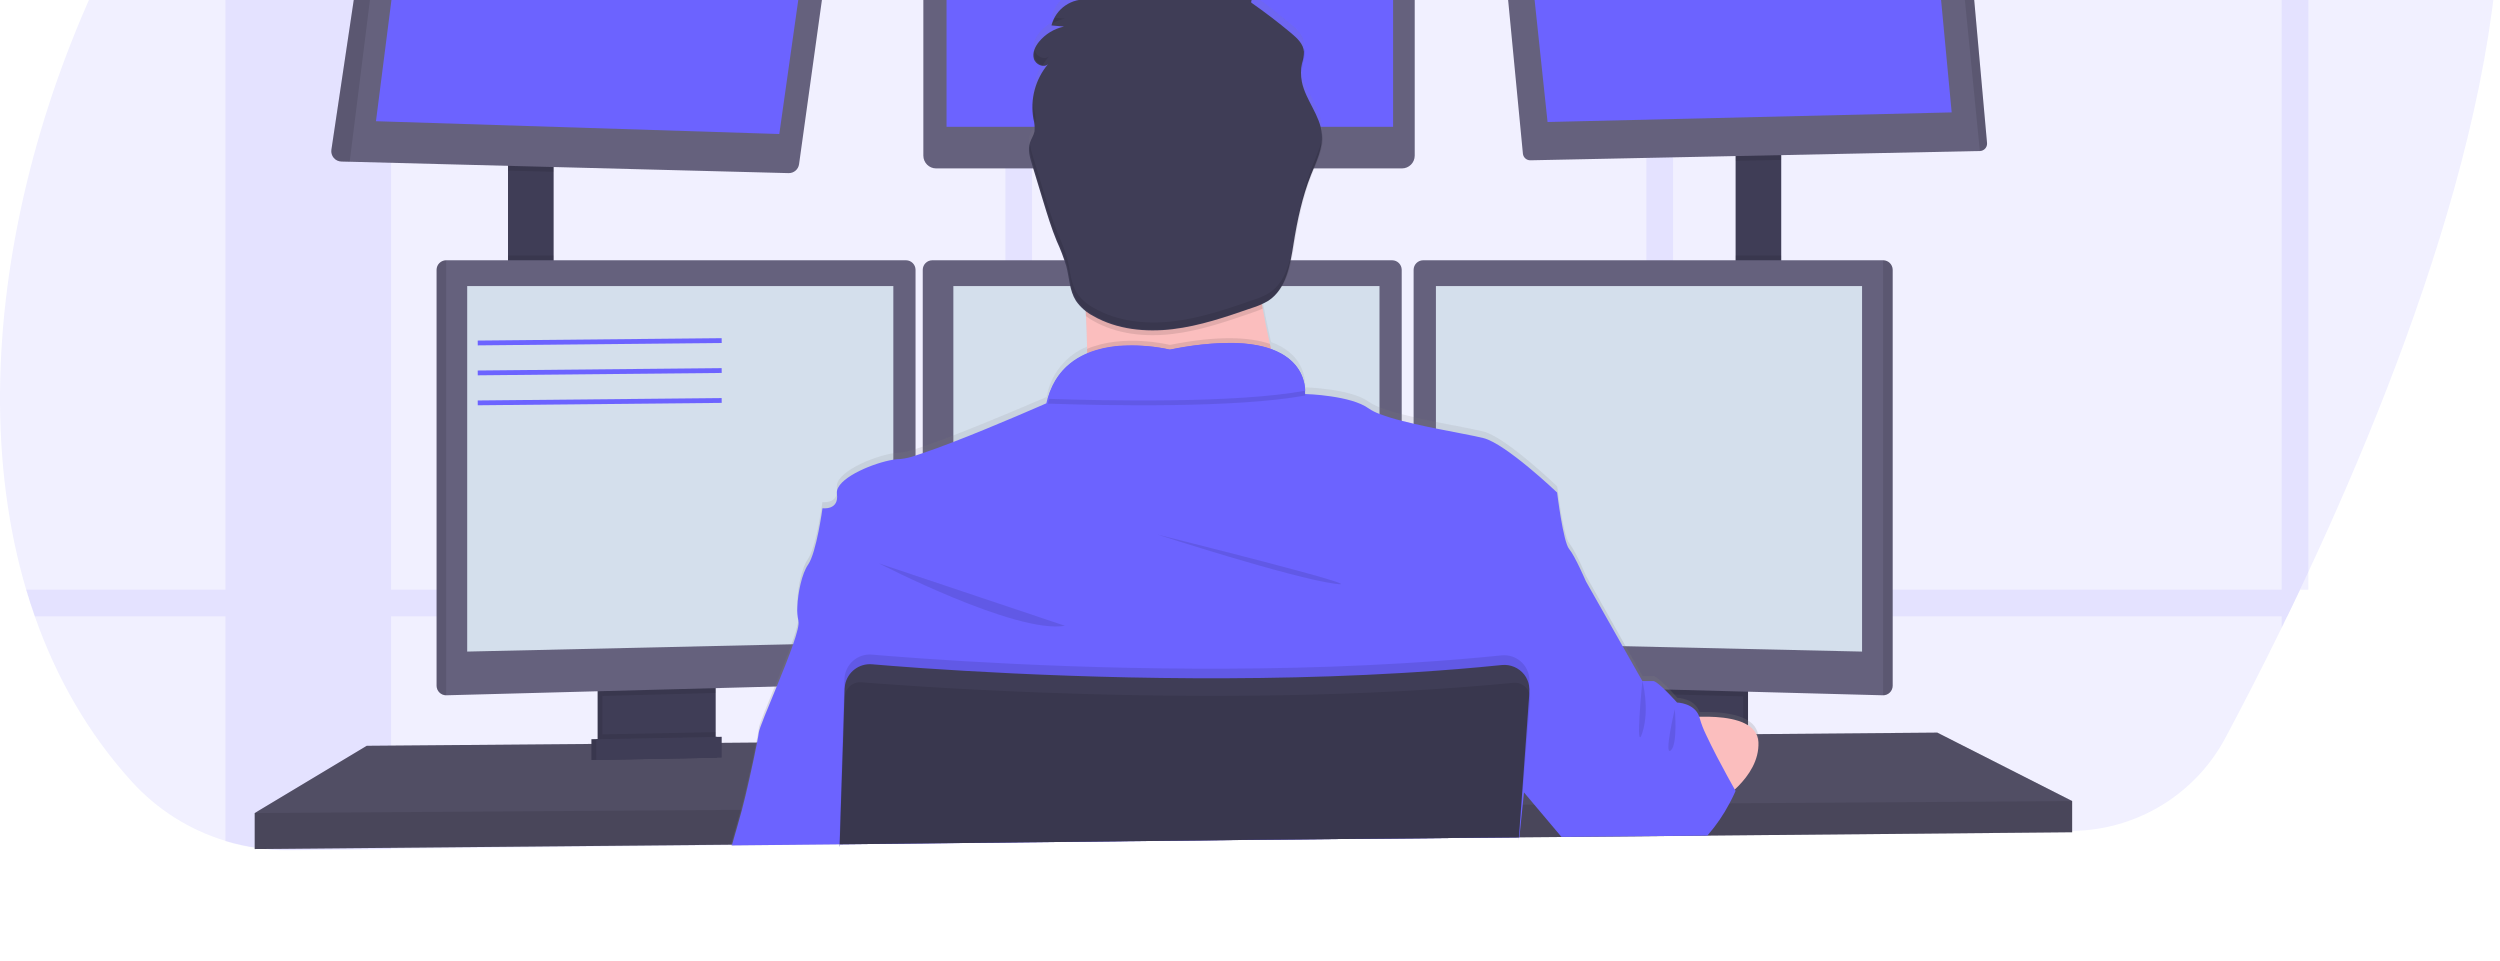
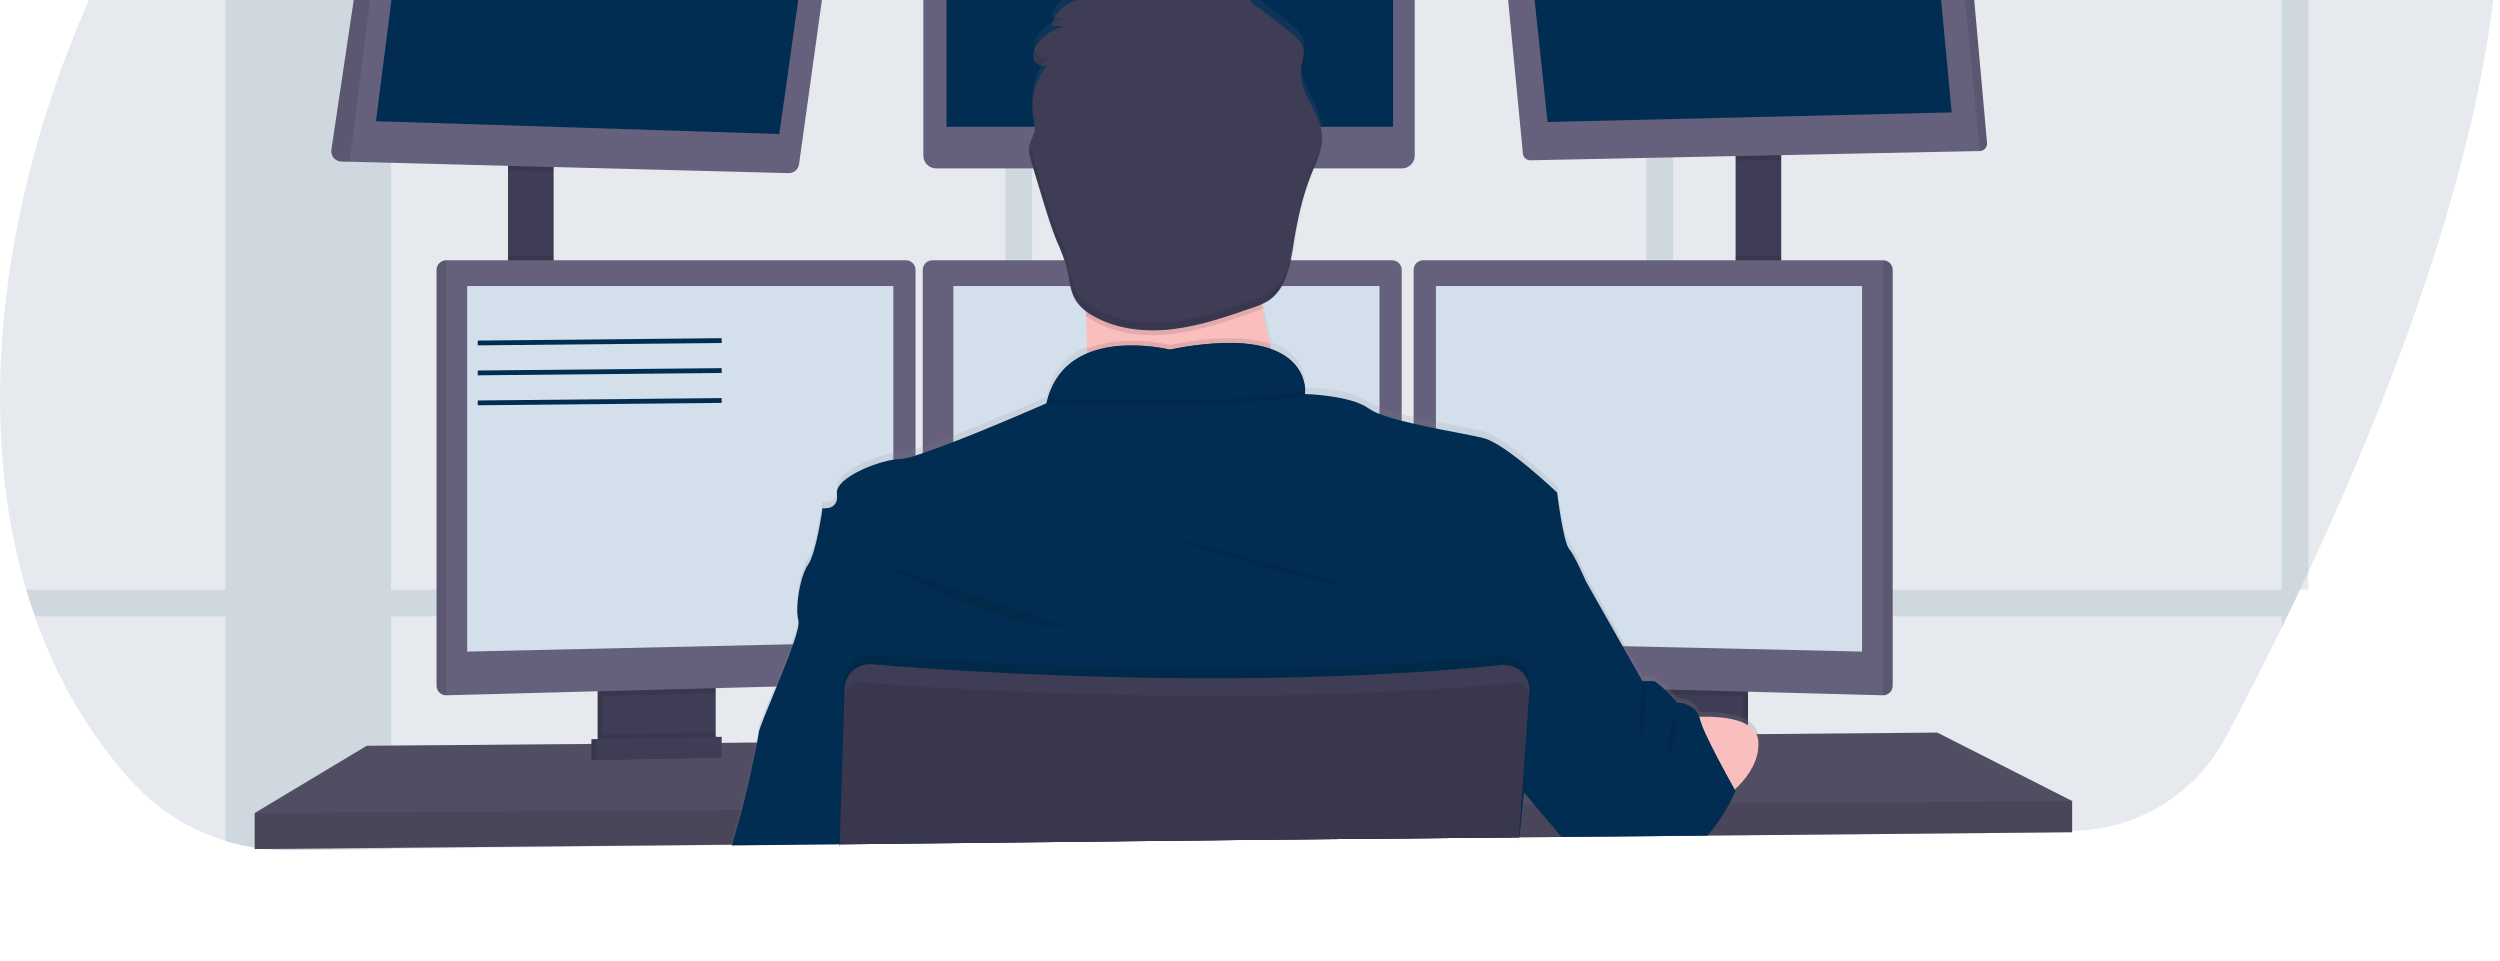
<svg xmlns="http://www.w3.org/2000/svg" id="59725d3d-bdd8-4af0-9b66-49b8d09410bc" data-name="Layer 1" width="1041.32" height="400.17" viewBox="0 200 1041.32 400.17">
  <defs>
    <linearGradient id="dff037aa-d578-4bab-81e7-399360663117" x1="597.75" y1="725.44" x2="597.75" y2="347.69" gradientUnits="userSpaceOnUse">
      <stop offset="0" stop-color="gray" stop-opacity="0.25" />
      <stop offset="0.54" stop-color="gray" stop-opacity="0.12" />
      <stop offset="1" stop-color="gray" stop-opacity="0.1" />
    </linearGradient>
  </defs>
-   <path d="M1040.82,611.12q-1.74,3.75-3.47,7.4-2.7,5.67-5.33,11.12c-.78,1.61-1.56,3.19-2.32,4.77-8.6,17.57-16.63,33.11-23.45,45.89A73.21,73.21,0,0,1,942.44,719l-151.65,1.65h-1.6l-13,.14-11.12.12-34.1.37-1.38,0-17.36.19h-.53l-107,1.16-95.51,1-11.11.12-69,.75H429l-44.75.48h-.48l-141.5,1.53-42.33.46a88.07,88.07,0,0,1-26.67-3.82,86.39,86.39,0,0,1-39.09-24.75C116,678.37,102.75,655,93.85,629.64q-1.93-5.49-3.6-11.12C59.44,514.37,97,380,164.6,290.08q4.25-5.64,8.64-11l.07-.08c20.79-25.52,44.1-46.84,68.93-62,44-26.91,92.75-34.49,140.7-11.9,40.57,19.12,78.45,28.11,115.17,30.55,3.71.24,7.42.42,11.11.53,84.23,2.65,163.17-27.7,255.87-47.29,3.69-.78,7.39-1.55,11.12-2.28,66.13-13.16,139.49-20.1,226.73-5.51a189.09,189.09,0,0,1,26.76,6.4q5.77,1.86,11.12,4c41.64,16.94,64.35,48.24,74,87.46q1.37,5.46,2.37,11.11C1134.3,384.41,1084.19,518.23,1040.82,611.12Z" transform="translate(-79.34 -172.91)" fill="#6c63ff" opacity="0.1" />
+   <path d="M1040.82,611.12q-1.74,3.75-3.47,7.4-2.7,5.67-5.33,11.12c-.78,1.61-1.56,3.19-2.32,4.77-8.6,17.57-16.63,33.11-23.45,45.89A73.21,73.21,0,0,1,942.44,719l-151.65,1.65h-1.6l-13,.14-11.12.12-34.1.37-1.38,0-17.36.19h-.53l-107,1.16-95.51,1-11.11.12-69,.75H429l-44.75.48h-.48l-141.5,1.53-42.33.46a88.07,88.07,0,0,1-26.67-3.82,86.39,86.39,0,0,1-39.09-24.75C116,678.37,102.75,655,93.85,629.64q-1.93-5.49-3.6-11.12C59.44,514.37,97,380,164.6,290.08q4.25-5.64,8.64-11l.07-.08c20.79-25.52,44.1-46.84,68.93-62,44-26.91,92.75-34.49,140.7-11.9,40.57,19.12,78.45,28.11,115.17,30.55,3.71.24,7.42.42,11.11.53,84.23,2.65,163.17-27.7,255.87-47.29,3.69-.78,7.39-1.55,11.12-2.28,66.13-13.16,139.49-20.1,226.73-5.51a189.09,189.09,0,0,1,26.76,6.4q5.77,1.86,11.12,4c41.64,16.94,64.35,48.24,74,87.46q1.37,5.46,2.37,11.11C1134.3,384.41,1084.19,518.23,1040.82,611.12Z" transform="translate(-79.34 -172.91)" fill="#012D52" opacity="0.1" />
  <g opacity="0.1">
-     <path d="M242.24,217V726.62l-42.33.46a88.07,88.07,0,0,1-26.67-3.82V279h.07C194.1,253.45,217.41,232.13,242.24,217Z" transform="translate(-79.34 -172.91)" fill="#6c63ff" />
-     <path d="M1117.24,290.08H164.6q4.25-5.64,8.64-11V279h941.63Q1116.24,284.43,1117.24,290.08Z" transform="translate(-79.34 -172.91)" fill="#6c63ff" />
-     <path d="M1040.82,191.51v427h-3.47q-2.7,5.67-5.33,11.12c-.78,1.61-1.56,3.19-2.32,4.77V187.47Q1035.47,189.33,1040.82,191.51Z" transform="translate(-79.34 -172.91)" fill="#6c63ff" />
-     <path d="M776.21,186.58V720.83l-11.12.12V188.86C768.78,188.08,772.48,187.31,776.21,186.58Z" transform="translate(-79.34 -172.91)" fill="#6c63ff" />
-     <path d="M509.22,236.15V723.73l-11.11.12V235.62C501.82,235.86,505.53,236,509.22,236.15Z" transform="translate(-79.34 -172.91)" fill="#6c63ff" />
-     <path d="M1037.35,618.52q-2.7,5.67-5.33,11.12H93.85q-1.93-5.49-3.6-11.12Z" transform="translate(-79.34 -172.91)" fill="#6c63ff" />
+     <path d="M242.24,217V726.62l-42.33.46a88.07,88.07,0,0,1-26.67-3.82V279h.07C194.1,253.45,217.41,232.13,242.24,217Z" transform="translate(-79.34 -172.91)" fill="#012D52" />
+     <path d="M1117.24,290.08H164.6q4.25-5.64,8.64-11V279h941.63Q1116.24,284.43,1117.24,290.08Z" transform="translate(-79.34 -172.91)" fill="#012D52" />
+     <path d="M1040.82,191.51v427h-3.47q-2.7,5.67-5.33,11.12c-.78,1.61-1.56,3.19-2.32,4.77V187.47Q1035.47,189.33,1040.82,191.51Z" transform="translate(-79.34 -172.91)" fill="#012D52" />
+     <path d="M776.21,186.58V720.83l-11.12.12V188.86C768.78,188.08,772.48,187.31,776.21,186.58Z" transform="translate(-79.34 -172.91)" fill="#012D52" />
+     <path d="M509.22,236.15V723.73l-11.11.12V235.62C501.82,235.86,505.53,236,509.22,236.15Z" transform="translate(-79.34 -172.91)" fill="#012D52" />
+     <path d="M1037.35,618.52q-2.7,5.67-5.33,11.12H93.85q-1.93-5.49-3.6-11.12Z" transform="translate(-79.34 -172.91)" fill="#012D52" />
  </g>
  <rect x="211.6" y="265.83" width="19" height="57.66" fill="#3f3d56" />
  <rect x="722.93" y="262.83" width="19" height="61" fill="#3f3d56" />
  <polygon points="863.1 533.65 863.1 546.65 711.18 548.05 709.56 548.08 651.82 548.61 650.44 548.63 632.89 548.78 632.37 548.78 525.39 549.77 349.78 551.4 349.63 551.4 304.98 551.82 304.5 551.83 106.1 553.65 106.1 538.65 152.75 510.65 246.35 509.87 248.35 509.86 249.01 509.85 251.01 509.82 295.95 509.45 297.96 509.44 298.6 509.43 300.6 509.42 315.01 509.3 315.39 509.29 350.94 508.99 351.23 508.99 628.63 506.65 635.42 506.6 636.1 506.6 641.28 506.55 678.93 506.24 680.93 506.21 682.78 506.19 683.74 506.19 695.45 506.1 697.77 506.07 700.88 506.05 710.63 505.96 726.1 505.83 728.1 505.81 731.58 505.79 732.23 505.79 806.94 505.15 863.1 533.65" fill="#65617d" />
  <polygon points="863.1 533.65 863.1 546.65 711.18 548.05 709.56 548.08 651.82 548.61 650.44 548.63 632.89 548.78 632.37 548.78 525.39 549.77 349.78 551.4 349.63 551.4 304.98 551.82 304.5 551.83 106.1 553.65 106.1 538.65 152.75 510.65 246.35 509.87 248.35 509.86 249.01 509.85 251.01 509.82 295.95 509.45 297.96 509.44 298.6 509.43 300.6 509.42 315.01 509.3 315.39 509.29 350.94 508.99 351.23 508.99 628.63 506.65 635.42 506.6 636.1 506.6 641.28 506.55 678.93 506.24 680.93 506.21 682.78 506.19 683.74 506.19 695.45 506.1 697.77 506.07 700.88 506.05 710.63 505.96 726.1 505.83 728.1 505.81 731.58 505.79 732.23 505.79 806.94 505.15 863.1 533.65" opacity="0.2" />
  <path d="M375.44,656.57v24.49a6.13,6.13,0,0,1-3.5,5.54,6,6,0,0,1-2.5.6l-34.9.74a6,6,0,0,1-2.7-.57,6.12,6.12,0,0,1-3.57-5.57V656.57Z" transform="translate(-79.34 -172.91)" fill="#3f3d56" />
  <path d="M375.44,656.57v24.49a6.13,6.13,0,0,1-3.5,5.54,6,6,0,0,1-2.5.6l-34.9.74a6,6,0,0,1-2.7-.57,6.12,6.12,0,0,1-3.57-5.57V656.57Z" transform="translate(-79.34 -172.91)" opacity="0.1" />
  <path d="M377.44,656.57v24.49a6.13,6.13,0,0,1-3.5,5.54,6,6,0,0,1-2.5.6l-34.9.74a6,6,0,0,1-2.7-.57,6.12,6.12,0,0,1-3.57-5.57V656.57Z" transform="translate(-79.34 -172.91)" fill="#3f3d56" />
  <rect x="680.93" y="483.66" width="47.17" height="31.5" fill="#3f3d56" />
  <rect x="680.93" y="483.66" width="47.17" height="31.5" opacity="0.1" />
  <rect x="678.93" y="483.66" width="47.17" height="31.5" fill="#3f3d56" />
  <polygon points="230.6 265.82 230.6 271.55 211.6 271.06 211.6 265.82 230.6 265.82" opacity="0.1" />
  <path d="M435,277.31l-22.83,164a4.3,4.3,0,0,1-4.37,3.71L225,440.28l-3.47-.09a4.3,4.3,0,0,1-4.16-4.87L243,263.64a4.3,4.3,0,0,1,4.54-3.63L431,272.43A4.29,4.29,0,0,1,435,277.31Z" transform="translate(-79.34 -172.91)" fill="#65617d" />
-   <polygon points="175.93 99.16 156.6 250.49 324.6 255.82 345.26 109.82 175.93 99.16" fill="#6c63ff" />
+   <polygon points="175.93 99.16 156.6 250.49 324.6 255.82 345.26 109.82 175.93 99.16" fill="#012D52" />
  <rect x="384.6" y="96.82" width="204.67" height="173.33" rx="5.33" ry="5.33" fill="#65617d" />
-   <rect x="394.26" y="108.49" width="186" height="144.33" fill="#6c63ff" />
+   <rect x="394.26" y="108.49" width="186" height="144.33" fill="#012D52" />
  <polygon points="741.93 262.82 741.93 266.61 722.93 267 722.93 262.82 741.93 262.82" opacity="0.1" />
  <path d="M907,432.53a3.08,3.08,0,0,1-3,3.28L716.8,439.68a3.08,3.08,0,0,1-3.13-2.79L697.58,269.61a3.08,3.08,0,0,1,2.92-3.37L886.28,257l2-.1a3.07,3.07,0,0,1,3.22,2.8Z" transform="translate(-79.34 -172.91)" fill="#65617d" />
-   <polygon points="628.93 103.16 798.6 94.82 812.93 246.82 644.6 250.82 628.93 103.16" fill="#6c63ff" />
+   <polygon points="628.93 103.16 798.6 94.82 812.93 246.82 644.6 250.82 628.93 103.16" fill="#012D52" />
  <path d="M907,432.53a3.08,3.08,0,0,1-3,3.28L886.28,257l2-.1a3.07,3.07,0,0,1,3.22,2.8Z" transform="translate(-79.34 -172.91)" opacity="0.1" />
  <path d="M247.57,260,225,440.28l-3.47-.09a4.3,4.3,0,0,1-4.16-4.87L243,263.64A4.3,4.3,0,0,1,247.57,260Z" transform="translate(-79.34 -172.91)" opacity="0.1" />
  <rect x="211.6" y="306.41" width="19" height="17.08" opacity="0.1" />
  <polygon points="298.1 483.65 298.1 488.62 250.93 489.88 250.93 483.65 298.1 483.65" opacity="0.1" />
  <path d="M460.69,485.27v168.2a4,4,0,0,1-3.85,3.95l-191.65,5.1h-.05a4,4,0,0,1-3.95-3.95V485.27a4,4,0,0,1,3.95-3.95h191.6A4,4,0,0,1,460.69,485.27Z" transform="translate(-79.34 -172.91)" fill="#65617d" />
  <path d="M265.19,481.32v181.2h-.05a4,4,0,0,1-3.95-3.95V485.27a4,4,0,0,1,3.95-3.95Z" transform="translate(-79.34 -172.91)" opacity="0.1" />
  <polygon points="194.6 319.15 372.1 319.15 372.1 467.4 194.6 471.4 194.6 319.15" fill="#d4dfec" />
  <rect x="722.93" y="306.41" width="19" height="17.42" opacity="0.1" />
  <polygon points="726.1 483.65 726.1 490.06 678.93 488.8 678.93 483.65 726.1 483.65" opacity="0.1" />
  <path d="M867.69,485.27v173.3a4,4,0,0,1-4,3.95h0L672,657.42a4,4,0,0,1-3.85-3.95V485.27a4,4,0,0,1,3.95-3.95h191.6A4,4,0,0,1,867.69,485.27Z" transform="translate(-79.34 -172.91)" fill="#65617d" />
  <path d="M867.69,485.27v173.3a4,4,0,0,1-4,3.95h0V481.32h0A4,4,0,0,1,867.69,485.27Z" transform="translate(-79.34 -172.91)" opacity="0.1" />
  <polygon points="775.6 319.15 598.1 319.15 598.1 467.4 775.6 471.4 775.6 319.15" fill="#d4dfec" />
  <path d="M663.19,485.27v168.2a4,4,0,0,1-3.85,3.95l-191.65,5.1h0a4,4,0,0,1-4-3.95V485.27a4,4,0,0,1,3.95-3.95h191.6A4,4,0,0,1,663.19,485.27Z" transform="translate(-79.34 -172.91)" fill="#65617d" />
  <polygon points="397.1 319.15 574.6 319.15 574.6 467.4 397.1 471.4 397.1 319.15" fill="#d4dfec" />
  <polygon points="863.1 533.65 863.1 546.65 711.18 548.05 709.56 548.08 651.82 548.61 650.44 548.63 632.89 548.78 632.37 548.78 525.39 549.77 349.78 551.4 349.63 551.4 304.98 551.82 304.5 551.83 106.1 553.65 106.1 538.65 308.61 537.32 309.09 537.32 350.08 537.04 350.27 537.04 633.35 535.17 633.64 535.17 633.81 535.16 634.28 535.16 639.07 535.13 640.53 535.13 715.02 534.63 719.42 534.61 720.4 534.6 863.1 533.65" opacity="0.1" />
  <circle cx="487.26" cy="272.16" r="51.33" fill="#fbbebe" />
  <path d="M383.74,725.09c0-.11.06-.23.1-.35,1-3.59,2.78-9.66,4.11-14.51.17-.6.33-1.19.48-1.75,1.47-5.47,4.33-18.28,5.92-26.27.56-2.81,1-5,1.09-6.1.2-1.69,3.21-8.92,6.62-17.23,2.39-5.84,5-12.22,6.91-17.6a61.38,61.38,0,0,0,2.93-9.85,5.1,5.1,0,0,0,0-2.13,14.69,14.69,0,0,1-.48-3.5v0c-.23-6.2,1.62-16,4.48-20.11,3.5-5,6-23.66,6-23.66s5.18.75,6-3.53a6.15,6.15,0,0,0,.1-1.4,7.41,7.41,0,0,0-.09-1.11c-.89-6.24,14.72-12.88,23.5-14.31a19.67,19.67,0,0,1,3-.28,27.24,27.24,0,0,0,6.25-1.44q1.4-.43,3-1c3.68-1.24,8.08-2.88,12.75-4.68,17.56-6.81,38.82-16,38.82-16,.15-.71.32-1.39.51-2.06a27.71,27.71,0,0,1,16.35-18.93h0c0-.66,0-1.33,0-2,0-3.45-.15-7-.3-10.54,0-.69-.06-1.38-.1-2.07,0-.2,0-.41,0-.61s0-.35,0-.52c0-.7-.07-1.4-.11-2.09l-.18-.14a16.41,16.41,0,0,1-3.9-4.2,15.27,15.27,0,0,1-1.42-3c-1.25-3.39-1.54-7.17-2.38-10.75l-.18-.74a84,84,0,0,0-4-10.58c-2.21-5.42-3.91-11-5.6-16.65q-1.54-5.13-3.11-10.28l-1.58-5.24c-.3-1-.6-2-.83-3v0a13.27,13.27,0,0,1-.26-1.4,0,0,0,0,1,0,0,10,10,0,0,1,.24-4.61,32.09,32.09,0,0,1,1.32-3,7.87,7.87,0,0,0,.5-1.38v0a3,3,0,0,0,.08-.32,5.65,5.65,0,0,0,.11-1.08,18.46,18.46,0,0,0-.52-3.89.07.07,0,0,1,0-.05,2.56,2.56,0,0,0-.05-.27,25.48,25.48,0,0,1-.36-3,28.45,28.45,0,0,1,3.47-15.57l.19-.36a25.22,25.22,0,0,1,1.84-2.78h0c.31-.42.63-.82,1-1.22-1.4,1.34-3.7.75-5-.69a3.61,3.61,0,0,1-.55-.75,3.81,3.81,0,0,1-.23-.45c-.05-.12-.09-.25-.13-.38-.7-2.45.52-5.06,2.12-7.05a18.49,18.49,0,0,1,5.74-4.7h0a3.84,3.84,0,0,1,.4-.21,17.12,17.12,0,0,1,2.64-1.06h0a15.06,15.06,0,0,1,1.63-.44l-3.71-.34-1.5-.14a14.49,14.49,0,0,1,13-10.91h1.08a11.73,11.73,0,0,1,1.57.13,4.44,4.44,0,0,1-2.65-4.33,14.41,14.41,0,0,0,9.19,3.06h.38a30,30,0,0,1-.34-3.27h0a0,0,0,0,1,0,0,0,0,0,0,1,0,0,33.19,33.19,0,0,1,0-4.46,8.44,8.44,0,0,0,6.78,2.26l-2.08-2.9a9.49,9.49,0,0,0,6.56,2.05l.48-.05a7,7,0,0,0,1.19-.23l.09,0c-.19-.24-.36-.49-.53-.75l-.06-.12a9.67,9.67,0,0,1-1-2.09,6.59,6.59,0,0,1-.24-.87h0a8.75,8.75,0,0,1,.45-5.45c3.23,2.7,6.77,6.39,11,3.6s4.37-7.91,11-7.39a10.2,10.2,0,0,1,8.41,6.12,6.75,6.75,0,0,1,7.67-1.75,6.85,6.85,0,0,1,3.88,6.89c2.75-.69,5.71-1.37,8.35-.33s4.34,4.41,2.84,6.66a1.43,1.43,0,0,1-.14.2c-1.23,1.59-3.95,2.46-3.66,4.46l.42.3,1.3.94a.05.05,0,0,1,0,0q7.65,5.52,14.9,11.6c2.48,2.08,5.12,4.58,5.29,7.83a8.64,8.64,0,0,1-.24,2.37h0c-.16.78-.38,1.56-.55,2.34a19.51,19.51,0,0,0-.34,6.05h0c.07.59.16,1.17.27,1.76,1.53,7.73,7.71,14.11,8.32,22l0,.56a17.78,17.78,0,0,1-.07,2.53c-.46,4.8-2.68,9.41-4.48,14-.11.28-.22.56-.32.84-3.47,9-5.47,18.59-7,28.16a100.26,100.26,0,0,1-2,10.09A26.73,26.73,0,0,1,611,492.07a16.22,16.22,0,0,1-3.36,3,18.67,18.67,0,0,1-2.65,1.41s0,0,0,.06c.11.61.2,1.22.31,1.83.06.32.11.64.17,1h0a.14.14,0,0,0,0,.06c.84,4.73,1.8,9.36,2.81,13.76l.51,2.19c12.6,4.55,14.09,13.87,14.18,17.44a9.64,9.64,0,0,1,0,1.43s19,.5,26.5,6a20.34,20.34,0,0,0,4.51,2.3,83,83,0,0,0,9.25,2.89c1.61.42,3.29.83,5,1.23,3,.69,6.18,1.36,9.25,2,8.19,1.65,15.9,3,19.81,4,9.33,2.36,30.67,22.82,30.67,22.82s2.5,20.64,5,23.65,7,13.59,7,13.59l16.54,29.41,7,12.37h4.5c.62,0,1.84.88,3.21,2.1,1.19,1.06,2.51,2.38,3.67,3.58l1.92,2.05,1.2,1.33s7.27.18,9.24,5.93c5.92-.17,13.19.22,18.28,2.5a14.14,14.14,0,0,1,2,1.08,8.68,8.68,0,0,1,4.13,5.66,8.34,8.34,0,0,1,.18,1.44c0,.57,0,1.14,0,1.7-.36,7.57-5.29,13.87-9.82,18.11l.32.57s-.15.36-.44,1c-.08.19-.18.4-.29.64h0c-.59,1.26-1.53,3.15-2.76,5.36a63.31,63.31,0,0,1-9.57,13.17l-.29.3-57.74.53-.17-.2L719.87,708l-5.57-6.64-.17-.21-.16,1.59-.54,5.3-1.3,12.81-.07.64,0,.17-.15,1.48.11-1.48h-.29l-107,1L429.11,724.6l0,.84h-.14l0-.84-44.75.48Z" transform="translate(-79.34 -172.91)" fill="url(#dff037aa-d578-4bab-81e7-399360663117)" />
  <path d="M617.94,550.07s-99.5,12-90,0c3.44-4.34,4.39-17.2,4.2-31.85-.06-4.45-.22-9.06-.45-13.65-1.1-22-3.75-43.5-3.75-43.5s87-41,77-8.5c-4,13.13-2.69,31.57.35,48.88.89,5.05,1.92,10,3,14.7A344.67,344.67,0,0,0,617.94,550.07Z" transform="translate(-79.34 -172.91)" fill="#fbbebe" />
  <path d="M617.94,550.07s-99.5,12-90,0c3.44-4.34,4.39-17.2,4.2-31.85,15.17-6.48,34.47-1.65,34.47-1.65,20.32-4.05,33.35-3.26,41.68-.42A344.67,344.67,0,0,0,617.94,550.07Z" transform="translate(-79.34 -172.91)" opacity="0.1" />
-   <path d="M429.08,725.44l0-.84,175.62-1.91,107-1H712l-.11,1.48.15-1.48h.19l0-.17,1.37-13.45.52-5.09.16-1.59.14-1.33,6.18-20.61,6.18-20.58,5.2-17.33,7.94-26.48s-4.5-10.5-7-13.5-5-23.5-5-23.5-21.34-20.33-30.67-22.67c-3.91-1-11.63-2.33-19.83-4-3.07-.62-6.22-1.28-9.25-2-1.71-.39-3.39-.8-5-1.21a87.91,87.91,0,0,1-9.25-2.86,20.7,20.7,0,0,1-4.5-2.29c-7.35-5.39-25.77-6-26.48-6h0a.42.42,0,0,1,0-.07v-.09a10.26,10.26,0,0,0,0-1.26c0-.4,0-.87-.09-1.4,0-.16,0-.33-.07-.5-.05-.36-.11-.74-.2-1.14a5,5,0,0,0-.12-.53,17.21,17.21,0,0,0-1.25-3.49c-.07-.16-.16-.33-.24-.49a18.25,18.25,0,0,0-1.7-2.63c-.13-.17-.27-.35-.42-.52a19.58,19.58,0,0,0-2.72-2.64c-.27-.21-.55-.43-.84-.63a4.67,4.67,0,0,0-.51-.36l-.89-.58-.83-.48c-.73-.4-1.5-.79-2.34-1.16-.26-.12-.54-.23-.82-.34s-.72-.28-1.09-.42l-.06,0L608,518c-.57-.19-1.15-.36-1.76-.53l-.93-.24-1-.23-1-.21c-1-.2-2.07-.38-3.19-.52l-1.14-.14-1.17-.12-1.21-.1-1.72-.1-2-.07a124.68,124.68,0,0,0-26.24,2.79,72.27,72.27,0,0,0-18.26-1.68l-.87,0-1,.06-.64,0-1.29.12c-.43,0-.87.09-1.3.15s-.88.11-1.31.18l-.66.11c-.65.11-1.31.23-2,.37q-.33.06-.66.15c-.87.19-1.74.42-2.6.68-.43.12-.86.26-1.29.41-.22.06-.43.14-.64.22l-.64.23-.63.25-.75.3c-.38.16-.75.33-1.12.51-.21.09-.42.19-.62.3s-.41.2-.6.31a27.75,27.75,0,0,0-6.21,4.38l-.51.49-.5.51c-.17.17-.33.35-.49.53a23.82,23.82,0,0,0-1.82,2.25c-.16.21-.31.42-.46.64a26.69,26.69,0,0,0-1.72,2.92c-.13.24-.25.49-.37.73a32.7,32.7,0,0,0-2,5.25q-.28,1-.51,2S494,550.24,476.44,557c-4.67,1.8-9.07,3.43-12.75,4.66-1.07.36-2.07.69-3,1a26.7,26.7,0,0,1-6.25,1.44,19.67,19.67,0,0,0-3,.28c-8.07,1.31-21.9,7-23.41,12.71a3.69,3.69,0,0,0-.1,1.4s0,.07,0,.11c1,7-6,6-6,6s-2.5,18.5-6,23.5c-2.53,3.6-4.26,11.63-4.48,17.69v0a19.61,19.61,0,0,0,.44,5.63c0,.05,0,.1,0,.14.4,1.34-.56,5-2.19,9.69-1.77,5.15-4.35,11.55-6.83,17.59-3.74,9.12-7.26,17.4-7.48,19.22-.09.81-.35,2.26-.71,4.13-1.46,7.62-4.7,22.13-6.3,28-1.19,4.38-2.92,10.38-4.11,14.5,0,.12-.07.24-.1.35L429,724.6l0,.84h.14Z" transform="translate(-79.34 -172.91)" fill="#6c63ff" />
+   <path d="M429.08,725.44l0-.84,175.62-1.91,107-1H712l-.11,1.48.15-1.48h.19l0-.17,1.37-13.45.52-5.09.16-1.59.14-1.33,6.18-20.61,6.18-20.58,5.2-17.33,7.94-26.48s-4.5-10.5-7-13.5-5-23.5-5-23.5-21.34-20.33-30.67-22.67c-3.91-1-11.63-2.33-19.83-4-3.07-.62-6.22-1.28-9.25-2-1.71-.39-3.39-.8-5-1.21a87.91,87.91,0,0,1-9.25-2.86,20.7,20.7,0,0,1-4.5-2.29c-7.35-5.39-25.77-6-26.48-6h0a.42.42,0,0,1,0-.07v-.09a10.26,10.26,0,0,0,0-1.26c0-.4,0-.87-.09-1.4,0-.16,0-.33-.07-.5-.05-.36-.11-.74-.2-1.14a5,5,0,0,0-.12-.53,17.21,17.21,0,0,0-1.25-3.49c-.07-.16-.16-.33-.24-.49a18.25,18.25,0,0,0-1.7-2.63c-.13-.17-.27-.35-.42-.52a19.58,19.58,0,0,0-2.72-2.64c-.27-.21-.55-.43-.84-.63a4.67,4.67,0,0,0-.51-.36l-.89-.58-.83-.48c-.73-.4-1.5-.79-2.34-1.16-.26-.12-.54-.23-.82-.34s-.72-.28-1.09-.42l-.06,0L608,518c-.57-.19-1.15-.36-1.76-.53l-.93-.24-1-.23-1-.21c-1-.2-2.07-.38-3.19-.52l-1.14-.14-1.17-.12-1.21-.1-1.72-.1-2-.07a124.68,124.68,0,0,0-26.24,2.79,72.27,72.27,0,0,0-18.26-1.68l-.87,0-1,.06-.64,0-1.29.12c-.43,0-.87.09-1.3.15s-.88.11-1.31.18l-.66.11c-.65.11-1.31.23-2,.37q-.33.06-.66.15c-.87.19-1.74.42-2.6.68-.43.12-.86.26-1.29.41-.22.06-.43.14-.64.22l-.64.23-.63.25-.75.3c-.38.16-.75.33-1.12.51-.21.09-.42.19-.62.3s-.41.2-.6.31a27.75,27.75,0,0,0-6.21,4.38l-.51.49-.5.51c-.17.17-.33.35-.49.53a23.82,23.82,0,0,0-1.82,2.25c-.16.21-.31.42-.46.64a26.69,26.69,0,0,0-1.72,2.92c-.13.24-.25.49-.37.73a32.7,32.7,0,0,0-2,5.25q-.28,1-.51,2S494,550.24,476.44,557c-4.67,1.8-9.07,3.43-12.75,4.66-1.07.36-2.07.69-3,1a26.7,26.7,0,0,1-6.25,1.44,19.67,19.67,0,0,0-3,.28c-8.07,1.31-21.9,7-23.41,12.71a3.69,3.69,0,0,0-.1,1.4s0,.07,0,.11c1,7-6,6-6,6s-2.5,18.5-6,23.5c-2.53,3.6-4.26,11.63-4.48,17.69v0a19.61,19.61,0,0,0,.44,5.63c0,.05,0,.1,0,.14.4,1.34-.56,5-2.19,9.69-1.77,5.15-4.35,11.55-6.83,17.59-3.74,9.12-7.26,17.4-7.48,19.22-.09.81-.35,2.26-.71,4.13-1.46,7.62-4.7,22.13-6.3,28-1.19,4.38-2.92,10.38-4.11,14.5,0,.12-.07.24-.1.35L429,724.6l0,.84h.14Z" transform="translate(-79.34 -172.91)" fill="#012D52" />
  <path d="M445.44,607.57s57,29.5,77.5,26Z" transform="translate(-79.34 -172.91)" opacity="0.1" />
  <path d="M561.44,595.57s55.5,18,74,20.5S561.44,595.57,561.44,595.57Z" transform="translate(-79.34 -172.91)" opacity="0.1" />
  <path d="M623,537.65c-29,5.34-83.6,4.19-107.2,3.38,8.65-31,50.83-20.46,50.83-20.46C618.84,510.15,622.84,531.77,623,537.65Z" transform="translate(-79.34 -172.91)" opacity="0.1" />
-   <path d="M623,535.65c-29,5.34-83.6,4.19-107.2,3.38,8.65-31,50.83-20.46,50.83-20.46C618.84,508.15,622.84,529.77,623,535.65Z" transform="translate(-79.34 -172.91)" fill="#6c63ff" />
+   <path d="M623,535.65c-29,5.34-83.6,4.19-107.2,3.38,8.65-31,50.83-20.46,50.83-20.46C618.84,508.15,622.84,529.77,623,535.65Z" transform="translate(-79.34 -172.91)" fill="#012D52" />
  <path d="M776.94,672.32s34.16-5.25,34.83,9.75-17.42,25.48-17.42,25.48Z" transform="translate(-79.34 -172.91)" fill="#fbbebe" />
  <path d="M605.29,501.45a47,47,0,0,1-4.5,1.74c-10.78,3.72-21.65,7.47-33,8.83s-23.26.16-33.16-5.5a28.77,28.77,0,0,1-3-1.95c-1.1-22-3.75-43.5-3.75-43.5s87-41,77-8.5C600.9,465.7,602.25,484.14,605.29,501.45Z" transform="translate(-79.34 -172.91)" opacity="0.1" />
  <path d="M552.52,364.84a9.47,9.47,0,0,1-8.32-1.75l2.08,2.89a8.47,8.47,0,0,1-6.78-2.25,34.08,34.08,0,0,0,.32,7.75,14.52,14.52,0,0,1-9.56-3,4.42,4.42,0,0,0,2.64,4.31,14.34,14.34,0,0,0-15.6,10.71l5.22.48a18.47,18.47,0,0,0-10.44,6.37c-1.6,2-2.82,4.56-2.12,7s4.08,4,5.92,2.26a27.94,27.94,0,0,0-6.1,22.79,14.47,14.47,0,0,1,.46,5.26c-.33,1.65-1.37,3.08-1.89,4.69-1,2.92-.05,6.09.84,9l4.69,15.42c1.7,5.57,3.39,11.15,5.61,16.54a82.08,82.08,0,0,1,4,10.51c1.26,4.84,1.31,10.14,4,14.37a19.93,19.93,0,0,0,7.18,6.33c9.89,5.66,21.84,6.86,33.16,5.5s22.18-5.11,32.95-8.83a31,31,0,0,0,6.84-3c7.45-4.88,9.11-14.86,10.5-23.65,1.55-9.8,3.62-19.58,7.29-28.8,2.18-5.49,5-11.06,4.52-16.94-.61-7.81-6.79-14.14-8.32-21.82a19,19,0,0,1,.07-7.77,17.66,17.66,0,0,0,.79-4.7c-.17-3.22-2.81-5.7-5.29-7.77Q609.11,380,600.52,374c-.29-2,2.43-2.86,3.66-4.44,1.74-2.23-.06-5.77-2.7-6.81s-5.6-.36-8.35.33a6.59,6.59,0,0,0-11.55-5.11,10.2,10.2,0,0,0-8.42-6.08c-6.63-.52-6.76,4.55-11,7.34s-7.74-.89-11-3.57A9.28,9.28,0,0,0,552.52,364.84Z" transform="translate(-79.34 -172.91)" fill="#3f3d56" />
-   <path d="M802.27,702.32s-.89,2.12-2.53,5.19a69,69,0,0,1-9,13.17l-.27.29-1.62,0-57.74.53-1.38,0-.17-.2-11.2-13.29L714.14,703l-.17-.21-.36-.42-.2-.24-.26-.31-8.21-9.74,3-12.5,5.11-21.06.13-.51,1-4,.71-3,2.38-9.78,8.16-33.65,14.5,7.5,15.29,27,8.21,14.5h4.5c.85,0,2.8,1.64,4.76,3.53.7.67,1.4,1.38,2,2,1.78,1.84,3.19,3.42,3.19,3.42s7.29.16,9.25,5.9a7,7,0,0,1,.25.85,40.3,40.3,0,0,0,2.53,6.56c1.29,2.81,2.91,6,4.55,9.19,3.05,5.85,6.15,11.42,7.29,13.44l.14.25Z" transform="translate(-79.34 -172.91)" fill="#6c63ff" />
+   <path d="M802.27,702.32s-.89,2.12-2.53,5.19a69,69,0,0,1-9,13.17l-.27.29-1.62,0-57.74.53-1.38,0-.17-.2-11.2-13.29L714.14,703l-.17-.21-.36-.42-.2-.24-.26-.31-8.21-9.74,3-12.5,5.11-21.06.13-.51,1-4,.71-3,2.38-9.78,8.16-33.65,14.5,7.5,15.29,27,8.21,14.5h4.5c.85,0,2.8,1.64,4.76,3.53.7.67,1.4,1.38,2,2,1.78,1.84,3.19,3.42,3.19,3.42s7.29.16,9.25,5.9a7,7,0,0,1,.25.85,40.3,40.3,0,0,0,2.53,6.56c1.29,2.81,2.91,6,4.55,9.19,3.05,5.85,6.15,11.42,7.29,13.44l.14.25Z" transform="translate(-79.34 -172.91)" fill="#012D52" />
  <path d="M716.37,657.17l-.1,1.43v.1l-.17,2.3-1.33,18.51-1.61,22.3-.46,6.28-1,13.44v.17l-107,1L429.11,724.6l0,.84h-.14l0-.84v-.28l.45-14.36.86-28.06.74-23.79.07-2.37a10.53,10.53,0,0,1,11.42-10.17c4.72.4,10.85.89,18.18,1.41l3,.22c42.33,2.94,120.56,6.74,199.5,2,1.66-.09,3.33-.19,5-.31,12.24-.77,24.47-1.76,36.58-3a10.53,10.53,0,0,1,11.6,11.23Z" transform="translate(-79.34 -172.91)" opacity="0.1" />
  <path d="M429.08,725.44l0-.84,175.62-1.91,107-1H712v-.17l1-13.44.43-6,1.64-22.61,1.29-17.9,0-.44a10.62,10.62,0,0,0-.11-2.47.3.3,0,0,0,0-.1,10.39,10.39,0,0,0-2-4.64,10.54,10.54,0,0,0-9.42-4c-12.11,1.24-24.34,2.23-36.58,3-1.67.12-3.34.22-5,.31-78.94,4.69-157.17.89-199.5-2l-3-.22c-7.33-.52-13.46-1-18.18-1.41a10.54,10.54,0,0,0-11.24,8.53,11,11,0,0,0-.18,1.64l-.68,22.16L429.54,710l-.44,14.36v.28l0,.84Z" transform="translate(-79.34 -172.91)" fill="#3f3d56" />
  <path d="M716.67,664.18l-1.23,15.33-1.83,22.85-.46,5.72-1,12.81-.06.64v.17h0l-.15,1.48.11-1.48h-.29l-107,1L429.11,724.6v-.28l.49-14.36,1-28.06.64-18.65A6.36,6.36,0,0,1,434.3,658a6.25,6.25,0,0,1,3.78-.9c2.1.17,4.68.37,7.69.59,4.89.36,10.92.78,17.94,1.22,13,.82,29.31,1.7,48,2.42,52,2,122.2,2.67,188.88-3.17,3-.26,6.1-.55,9.13-.84a6.26,6.26,0,0,1,3.48.66,5.16,5.16,0,0,1,.86.54,6.14,6.14,0,0,1,2,2.46,3.56,3.56,0,0,1,.25.61A6.28,6.28,0,0,1,716.67,664.18Z" transform="translate(-79.34 -172.91)" opacity="0.1" />
  <path d="M377.44,677.87v3.19a6.13,6.13,0,0,1-3.5,5.54l-40.1.77a6.12,6.12,0,0,1-3.57-5.57v-3Z" transform="translate(-79.34 -172.91)" opacity="0.1" />
  <polygon points="298.6 515.57 246.35 516.57 246.35 507.9 298.6 506.9 298.6 515.57" fill="#3f3d56" />
  <polygon points="298.6 515.57 246.35 516.57 246.35 507.9 298.6 506.9 298.6 515.57" opacity="0.1" />
  <polygon points="300.6 515.57 248.35 516.57 248.35 507.9 300.6 506.9 300.6 515.57" fill="#3f3d56" />
  <g opacity="0.1">
    <path d="M552.93,361.56a9.75,9.75,0,0,1-1.89-4.34,9.49,9.49,0,0,0,.42,4.6A9,9,0,0,0,552.93,361.56Z" transform="translate(-79.34 -172.91)" />
    <path d="M540.23,368.2a35.12,35.12,0,0,1-.37-3.7c0,1.23,0,2.47,0,3.71Z" transform="translate(-79.34 -172.91)" />
    <path d="M621.73,401.57a18.34,18.34,0,0,1,.36-2.65,18,18,0,0,0,.8-4.69,6.16,6.16,0,0,0-.16-1.06c-.17.92-.44,1.84-.64,2.75A19.14,19.14,0,0,0,621.73,401.57Z" transform="translate(-79.34 -172.91)" />
    <path d="M600.93,370.67l1.09.79a19.71,19.71,0,0,0,2.57-2.22,3.67,3.67,0,0,0,.38-3.64,3,3,0,0,1-.38.64C603.36,367.82,600.64,368.69,600.93,370.67Z" transform="translate(-79.34 -172.91)" />
    <path d="M518.76,380.29a12.32,12.32,0,0,0-.87,2.28,18.16,18.16,0,0,1,5-1.89Z" transform="translate(-79.34 -172.91)" />
    <path d="M532.55,369.41a14.83,14.83,0,0,1-1.88-1.23,4.25,4.25,0,0,0,.09,1.18A11.86,11.86,0,0,1,532.55,369.41Z" transform="translate(-79.34 -172.91)" />
    <path d="M630.32,428.33c-.41,4.85-2.67,9.52-4.5,14.12-3.67,9.22-5.74,19-7.29,28.81-1.39,8.79-3,18.77-10.5,23.64a30,30,0,0,1-6.83,3c-10.78,3.73-21.65,7.47-33,8.83s-23.26.17-33.16-5.49a20,20,0,0,1-7.18-6.33c-2.67-4.23-2.72-9.53-4-14.37a82.21,82.21,0,0,0-4-10.52c-2.21-5.38-3.91-11-5.6-16.53q-2.35-7.71-4.69-15.43a28.81,28.81,0,0,1-1.14-4.75c-.39,2.56.37,5.24,1.14,7.75q2.34,7.73,4.69,15.43c1.69,5.57,3.39,11.15,5.6,16.53a82.21,82.21,0,0,1,4,10.52c1.26,4.84,1.31,10.14,4,14.37a20,20,0,0,0,7.18,6.33c9.9,5.66,21.84,6.85,33.16,5.49s22.18-5.1,33-8.83a30,30,0,0,0,6.83-3c7.45-4.87,9.11-14.85,10.5-23.64,1.55-9.81,3.62-19.59,7.29-28.81,2.18-5.48,5-11.05,4.52-16.94C630.34,428.45,630.32,428.39,630.32,428.33Z" transform="translate(-79.34 -172.91)" />
    <path d="M510.63,424.46s0-.07,0-.11a14,14,0,0,0-.46-5.25,26.59,26.59,0,0,1-.39-3.32,27.35,27.35,0,0,0,.39,6.32C510.33,422.88,510.51,423.67,510.63,424.46Z" transform="translate(-79.34 -172.91)" />
    <path d="M513.68,400a27.74,27.74,0,0,1,2.61-3.67c-1.83,1.75-5.21.19-5.92-2.24a5.83,5.83,0,0,0,0,3A4.39,4.39,0,0,0,513.68,400Z" transform="translate(-79.34 -172.91)" />
  </g>
  <path d="M763.44,656.57s3.17,11.5,0,21.5S763.44,656.57,763.44,656.57Z" transform="translate(-79.34 -172.91)" opacity="0.1" />
  <path d="M776.94,668.3s1.33,14.6-1.67,17.19S776.94,668.3,776.94,668.3Z" transform="translate(-79.34 -172.91)" opacity="0.1" />
-   <line x1="198.99" y1="342.86" x2="300.6" y2="341.86" fill="none" stroke="#6c63ff" stroke-miterlimit="10" stroke-width="2" />
-   <line x1="198.99" y1="355.33" x2="300.6" y2="354.34" fill="none" stroke="#6c63ff" stroke-miterlimit="10" stroke-width="2" />
-   <line x1="198.99" y1="367.81" x2="300.6" y2="366.81" fill="none" stroke="#6c63ff" stroke-miterlimit="10" stroke-width="2" />
+   <line x1="198.99" y1="342.86" x2="300.6" y2="341.86" fill="none" stroke="#012D52" stroke-miterlimit="10" stroke-width="2" />
+   <line x1="198.99" y1="355.33" x2="300.6" y2="354.34" fill="none" stroke="#012D52" stroke-miterlimit="10" stroke-width="2" />
+   <line x1="198.99" y1="367.81" x2="300.6" y2="366.81" fill="none" stroke="#012D52" stroke-miterlimit="10" stroke-width="2" />
</svg>
